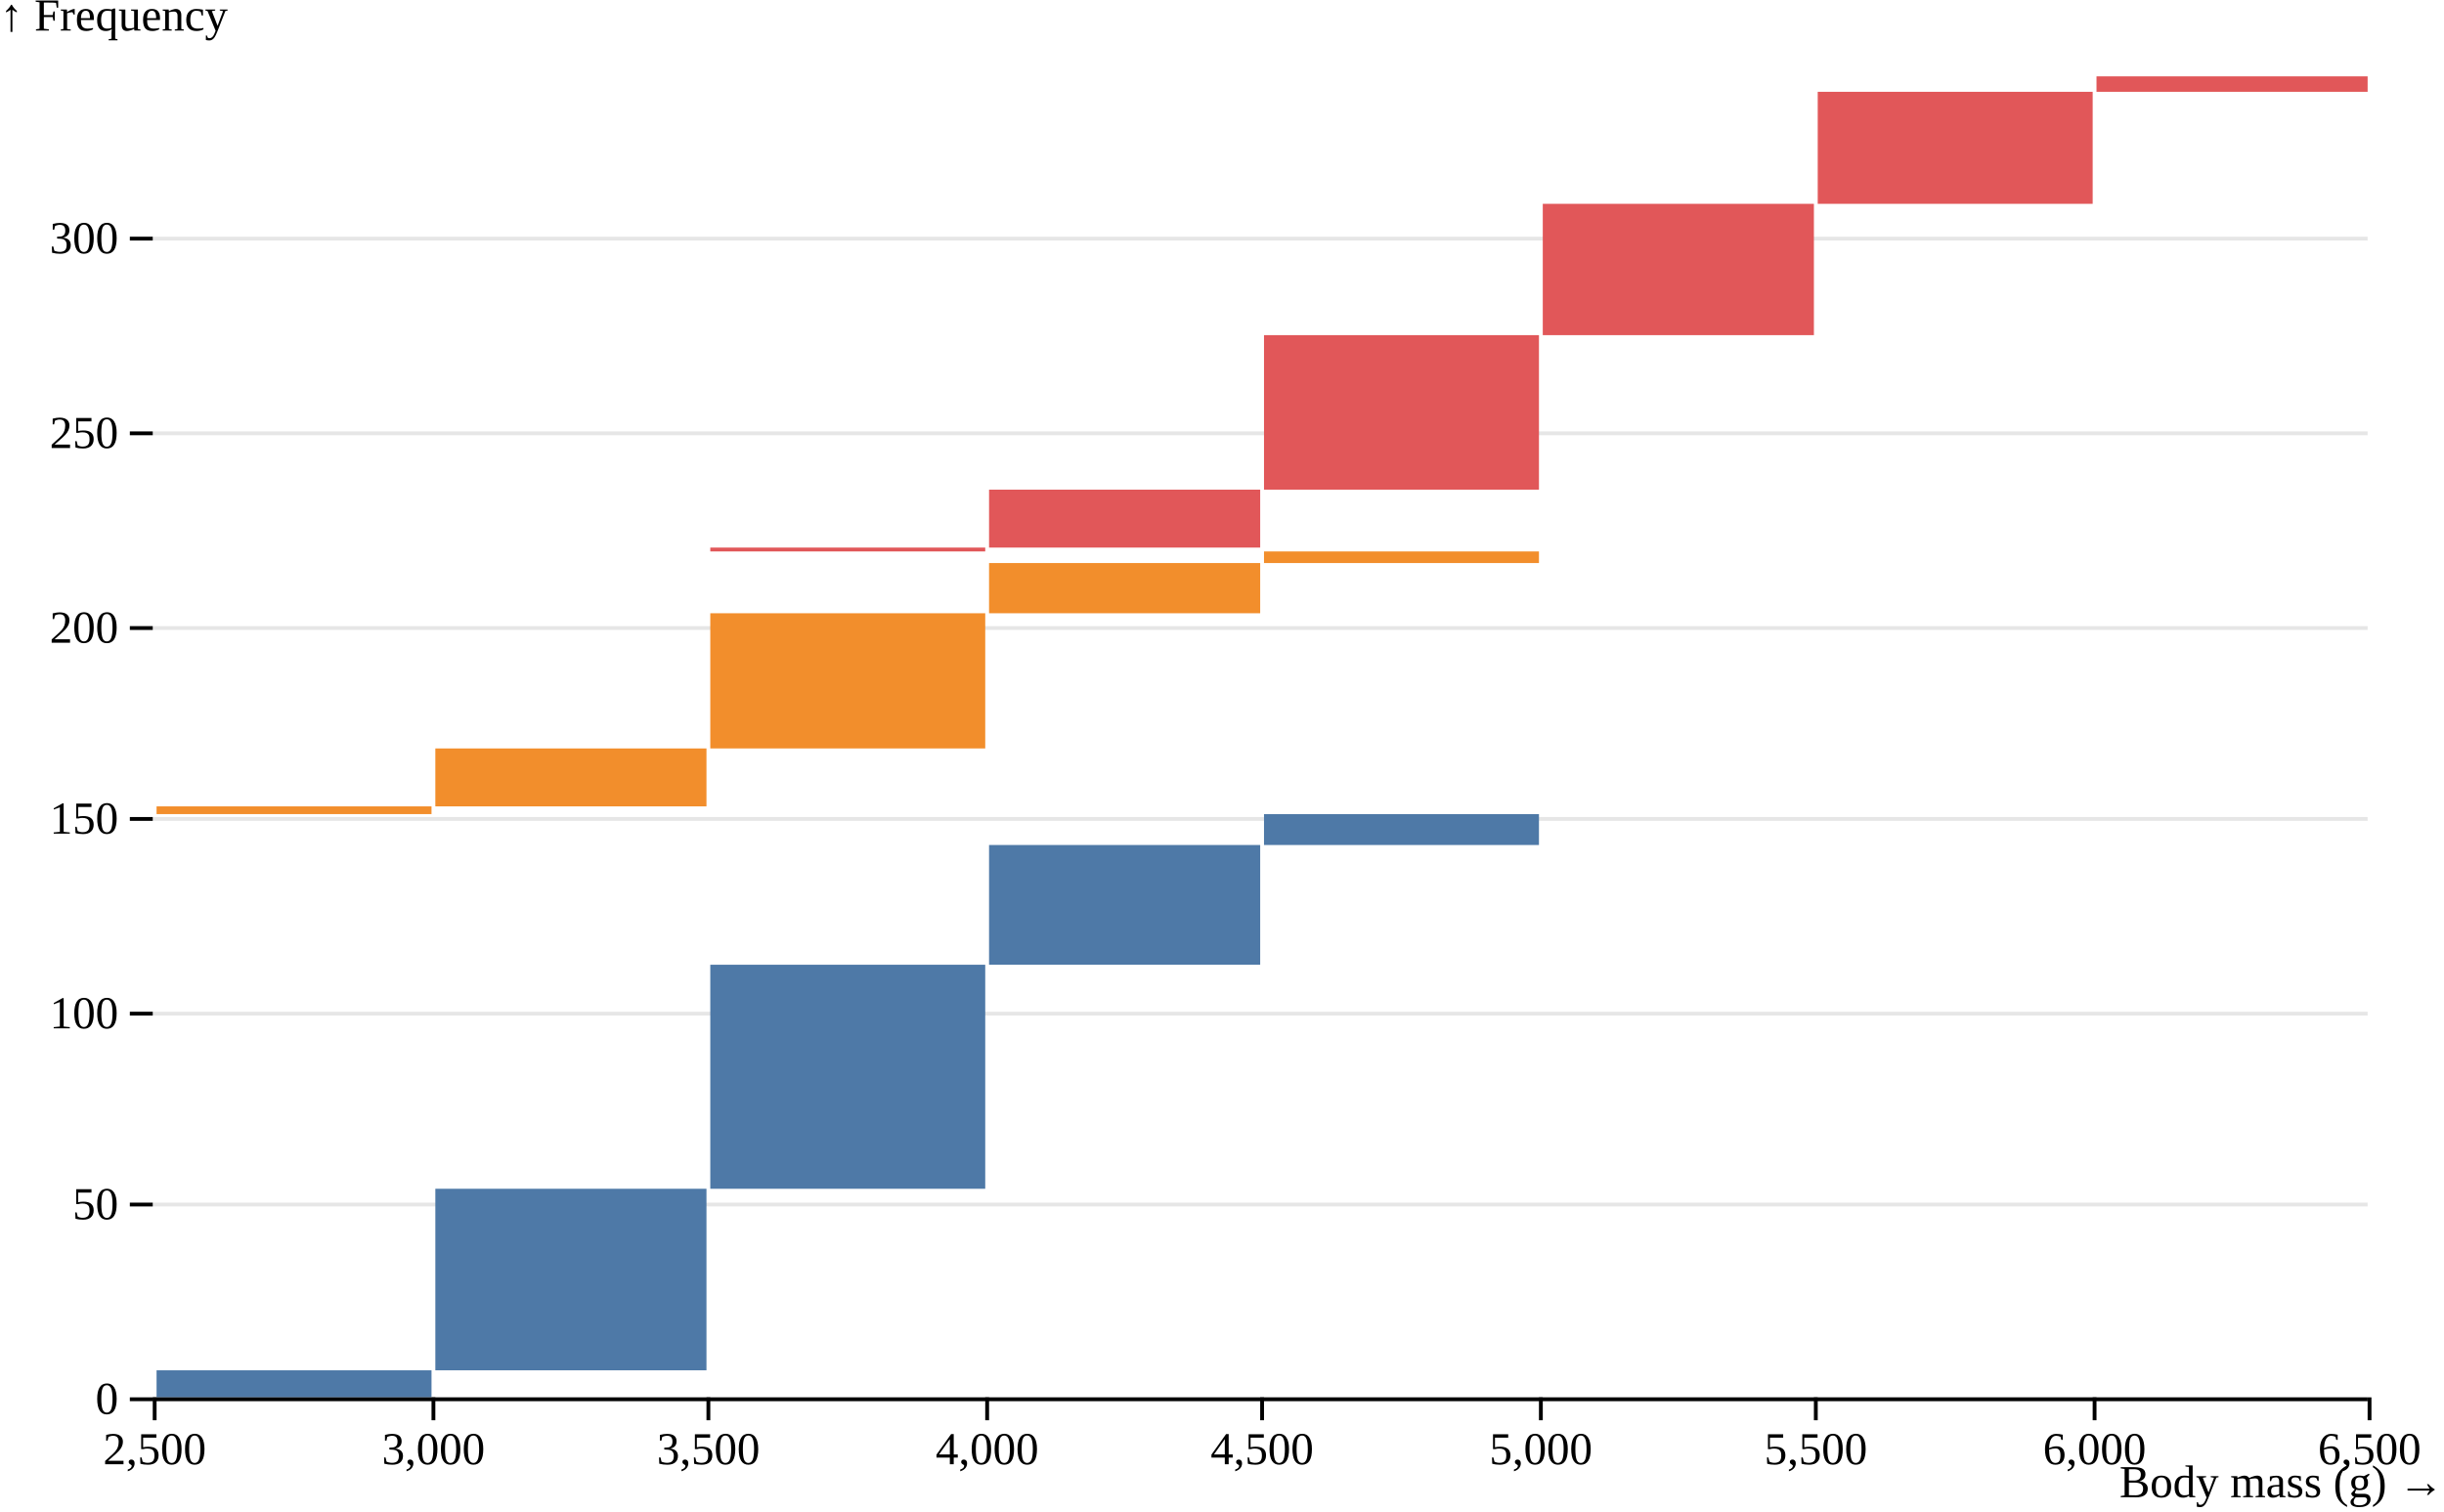
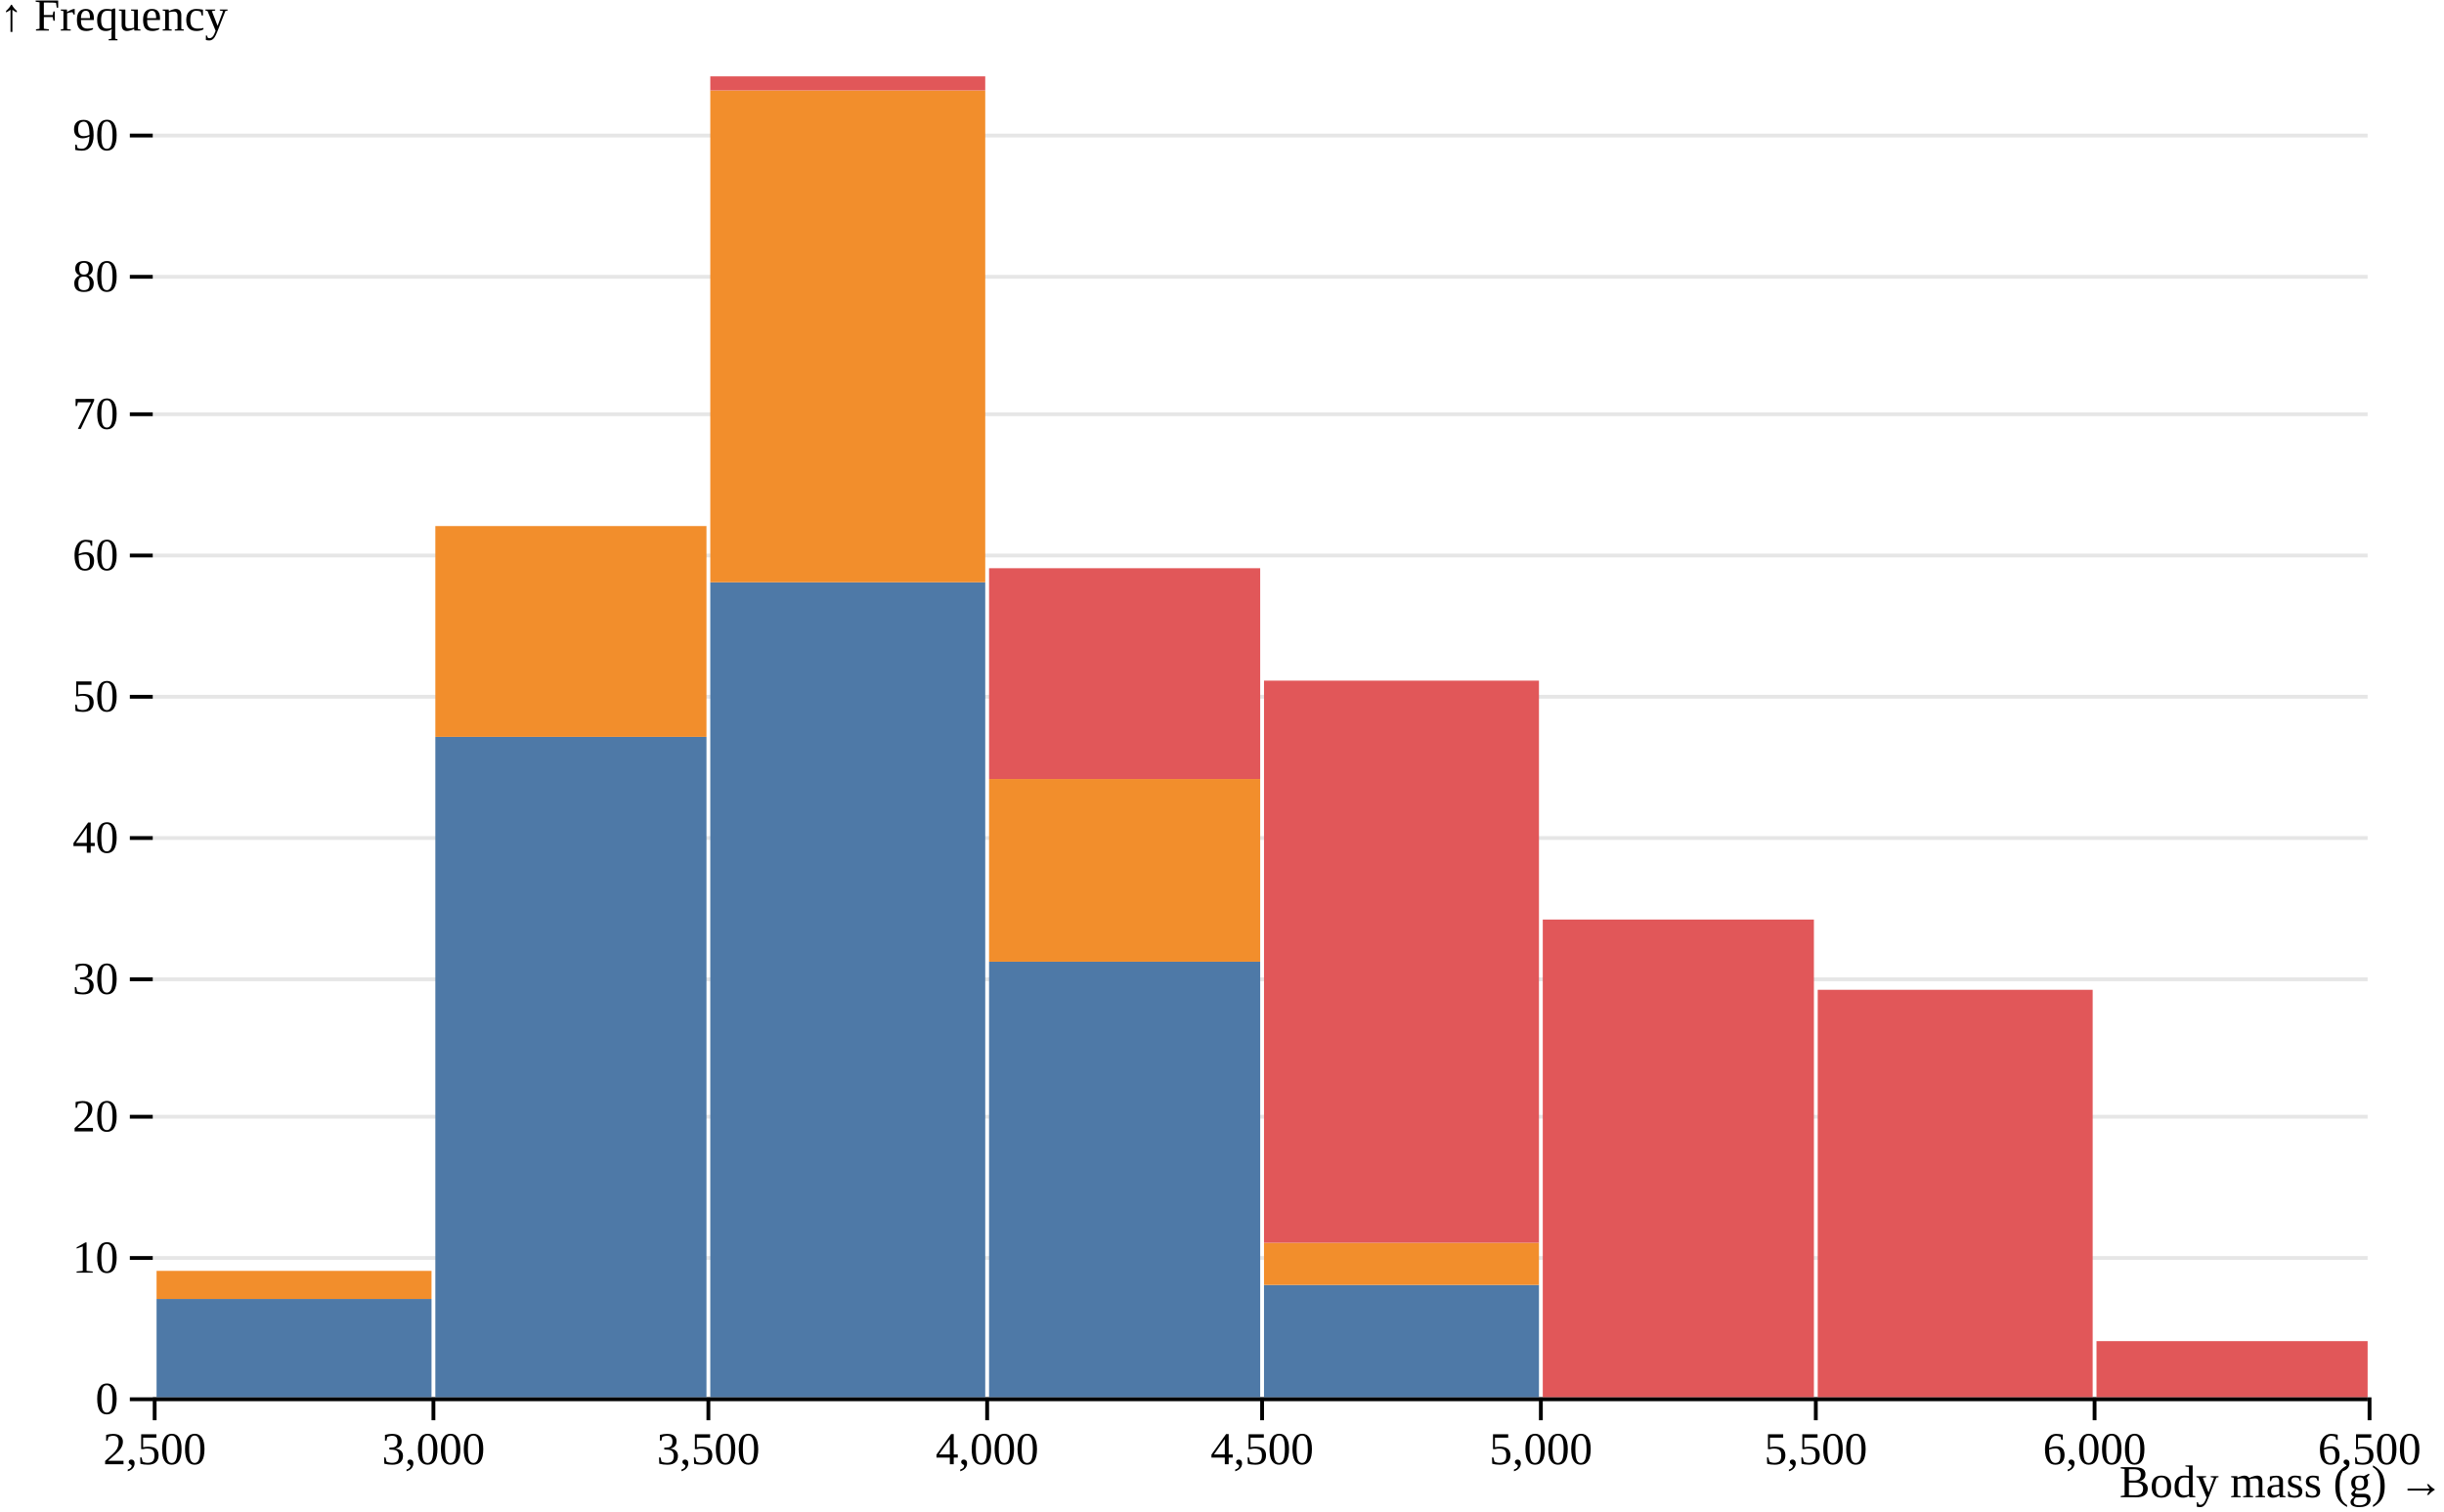
<svg xmlns="http://www.w3.org/2000/svg" class="plot" fill="currentColor" text-anchor="middle" width="640" height="396" viewBox="0 0 640 396">
  <g transform="translate(40,0)" fill="none" text-anchor="end">
    <g class="tick" opacity="1" transform="translate(0,366.5)">
      <line stroke="currentColor" x2="-6" />
      <line stroke="currentColor" x2="580" stroke-opacity="0.1" />
      <text fill="currentColor" x="-9" dy="0.32em">0</text>
    </g>
-     <g class="tick" opacity="1" transform="translate(0,315.5)">
+     <g class="tick" opacity="1" transform="translate(0,329.5)">
+       <line stroke="currentColor" x2="-6" />
+       <line stroke="currentColor" x2="580" stroke-opacity="0.1" />
+       <text fill="currentColor" x="-9" dy="0.32em">10</text>
+     </g>
+     <g class="tick" opacity="1" transform="translate(0,292.5)">
+       <line stroke="currentColor" x2="-6" />
+       <line stroke="currentColor" x2="580" stroke-opacity="0.1" />
+       <text fill="currentColor" x="-9" dy="0.32em">20</text>
+     </g>
+     <g class="tick" opacity="1" transform="translate(0,256.5)">
+       <line stroke="currentColor" x2="-6" />
+       <line stroke="currentColor" x2="580" stroke-opacity="0.1" />
+       <text fill="currentColor" x="-9" dy="0.32em">30</text>
+     </g>
+     <g class="tick" opacity="1" transform="translate(0,219.5)">
+       <line stroke="currentColor" x2="-6" />
+       <line stroke="currentColor" x2="580" stroke-opacity="0.1" />
+       <text fill="currentColor" x="-9" dy="0.32em">40</text>
+     </g>
+     <g class="tick" opacity="1" transform="translate(0,182.5)">
      <line stroke="currentColor" x2="-6" />
      <line stroke="currentColor" x2="580" stroke-opacity="0.1" />
      <text fill="currentColor" x="-9" dy="0.32em">50</text>
    </g>
-     <g class="tick" opacity="1" transform="translate(0,265.5)">
+     <g class="tick" opacity="1" transform="translate(0,145.5)">
      <line stroke="currentColor" x2="-6" />
      <line stroke="currentColor" x2="580" stroke-opacity="0.1" />
-       <text fill="currentColor" x="-9" dy="0.32em">100</text>
+       <text fill="currentColor" x="-9" dy="0.32em">60</text>
    </g>
-     <g class="tick" opacity="1" transform="translate(0,214.5)">
+     <g class="tick" opacity="1" transform="translate(0,108.5)">
      <line stroke="currentColor" x2="-6" />
      <line stroke="currentColor" x2="580" stroke-opacity="0.1" />
-       <text fill="currentColor" x="-9" dy="0.32em">150</text>
+       <text fill="currentColor" x="-9" dy="0.32em">70</text>
    </g>
-     <g class="tick" opacity="1" transform="translate(0,164.5)">
+     <g class="tick" opacity="1" transform="translate(0,72.5)">
      <line stroke="currentColor" x2="-6" />
      <line stroke="currentColor" x2="580" stroke-opacity="0.1" />
-       <text fill="currentColor" x="-9" dy="0.32em">200</text>
+       <text fill="currentColor" x="-9" dy="0.32em">80</text>
    </g>
-     <g class="tick" opacity="1" transform="translate(0,113.5)">
+     <g class="tick" opacity="1" transform="translate(0,35.5)">
      <line stroke="currentColor" x2="-6" />
      <line stroke="currentColor" x2="580" stroke-opacity="0.1" />
-       <text fill="currentColor" x="-9" dy="0.32em">250</text>
-     </g>
-     <g class="tick" opacity="1" transform="translate(0,62.5)">
-       <line stroke="currentColor" x2="-6" />
-       <line stroke="currentColor" x2="580" stroke-opacity="0.1" />
-       <text fill="currentColor" x="-9" dy="0.32em">300</text>
+       <text fill="currentColor" x="-9" dy="0.32em">90</text>
    </g>
    <text fill="currentColor" transform="translate(-40,20)" dy="-1em" text-anchor="start">↑ Frequency</text>
  </g>
  <g transform="translate(0,366)" fill="none" text-anchor="middle">
    <g class="tick" opacity="1" transform="translate(40.5,0)">
      <line stroke="currentColor" y2="6" />
      <text fill="currentColor" y="9" dy="0.71em">2,500</text>
    </g>
    <g class="tick" opacity="1" transform="translate(113.5,0)">
      <line stroke="currentColor" y2="6" />
      <text fill="currentColor" y="9" dy="0.71em">3,000</text>
    </g>
    <g class="tick" opacity="1" transform="translate(185.5,0)">
      <line stroke="currentColor" y2="6" />
      <text fill="currentColor" y="9" dy="0.71em">3,500</text>
    </g>
    <g class="tick" opacity="1" transform="translate(258.5,0)">
      <line stroke="currentColor" y2="6" />
      <text fill="currentColor" y="9" dy="0.71em">4,000</text>
    </g>
    <g class="tick" opacity="1" transform="translate(330.5,0)">
      <line stroke="currentColor" y2="6" />
      <text fill="currentColor" y="9" dy="0.71em">4,500</text>
    </g>
    <g class="tick" opacity="1" transform="translate(403.5,0)">
      <line stroke="currentColor" y2="6" />
      <text fill="currentColor" y="9" dy="0.71em">5,000</text>
    </g>
    <g class="tick" opacity="1" transform="translate(475.5,0)">
      <line stroke="currentColor" y2="6" />
      <text fill="currentColor" y="9" dy="0.71em">5,500</text>
    </g>
    <g class="tick" opacity="1" transform="translate(548.5,0)">
      <line stroke="currentColor" y2="6" />
      <text fill="currentColor" y="9" dy="0.71em">6,000</text>
    </g>
    <g class="tick" opacity="1" transform="translate(620.5,0)">
      <line stroke="currentColor" y2="6" />
      <text fill="currentColor" y="9" dy="0.71em">6,500</text>
    </g>
    <text fill="currentColor" transform="translate(640,30)" dy="-0.32em" text-anchor="end">Body mass (g) →</text>
  </g>
  <g>
-     <rect x="41" y="358.918" width="72" height="7.082" fill="#4e79a7" />
-     <rect x="114" y="311.368" width="71" height="47.55" fill="#4e79a7" />
-     <rect x="186" y="252.69" width="72" height="58.678" fill="#4e79a7" />
-     <rect x="259" y="221.327" width="71" height="31.363" fill="#4e79a7" />
-     <rect x="331" y="213.234" width="72" height="8.094" fill="#4e79a7" />
-     <rect x="41" y="211.211" width="72" height="2.023" fill="#f28e2c" />
-     <rect x="114" y="196.035" width="71" height="15.175" fill="#f28e2c" />
-     <rect x="186" y="160.626" width="72" height="35.409" fill="#f28e2c" />
-     <rect x="259" y="147.474" width="71" height="13.152" fill="#f28e2c" />
-     <rect x="331" y="144.439" width="72" height="3.035" fill="#f28e2c" />
-     <rect x="186" y="143.427" width="72" height="1.012" fill="#e15759" />
-     <rect x="259" y="128.251" width="71" height="15.175" fill="#e15759" />
-     <rect x="331" y="87.784" width="72" height="40.468" fill="#e15759" />
-     <rect x="404" y="53.386" width="71" height="34.398" fill="#e15759" />
-     <rect x="476" y="24.047" width="72" height="29.339" fill="#e15759" />
-     <rect x="549" y="20" width="71" height="4.047" fill="#e15759" />
+     <rect x="41" y="340.234" width="72" height="25.766" fill="#4e79a7" />
+     <rect x="114" y="193" width="71" height="173" fill="#4e79a7" />
+     <rect x="186" y="152.511" width="72" height="213.489" fill="#4e79a7" />
+     <rect x="259" y="251.894" width="71" height="114.106" fill="#4e79a7" />
+     <rect x="331" y="336.553" width="72" height="29.447" fill="#4e79a7" />
+     <rect x="41" y="332.872" width="72" height="7.362" fill="#f28e2c" />
+     <rect x="114" y="137.787" width="71" height="55.213" fill="#f28e2c" />
+     <rect x="186" y="23.681" width="72" height="128.83" fill="#f28e2c" />
+     <rect x="259" y="204.043" width="71" height="47.851" fill="#f28e2c" />
+     <rect x="331" y="325.511" width="72" height="11.043" fill="#f28e2c" />
+     <rect x="186" y="20" width="72" height="3.681" fill="#e15759" />
+     <rect x="259" y="148.83" width="71" height="55.213" fill="#e15759" />
+     <rect x="331" y="178.277" width="72" height="147.234" fill="#e15759" />
+     <rect x="404" y="240.851" width="71" height="125.149" fill="#e15759" />
+     <rect x="476" y="259.255" width="72" height="106.745" fill="#e15759" />
+     <rect x="549" y="351.277" width="71" height="14.723" fill="#e15759" />
  </g>
  <g stroke="currentColor" transform="translate(0,0.5)">
    <line x1="40" x2="620" y1="366" y2="366" />
  </g>
</svg>
